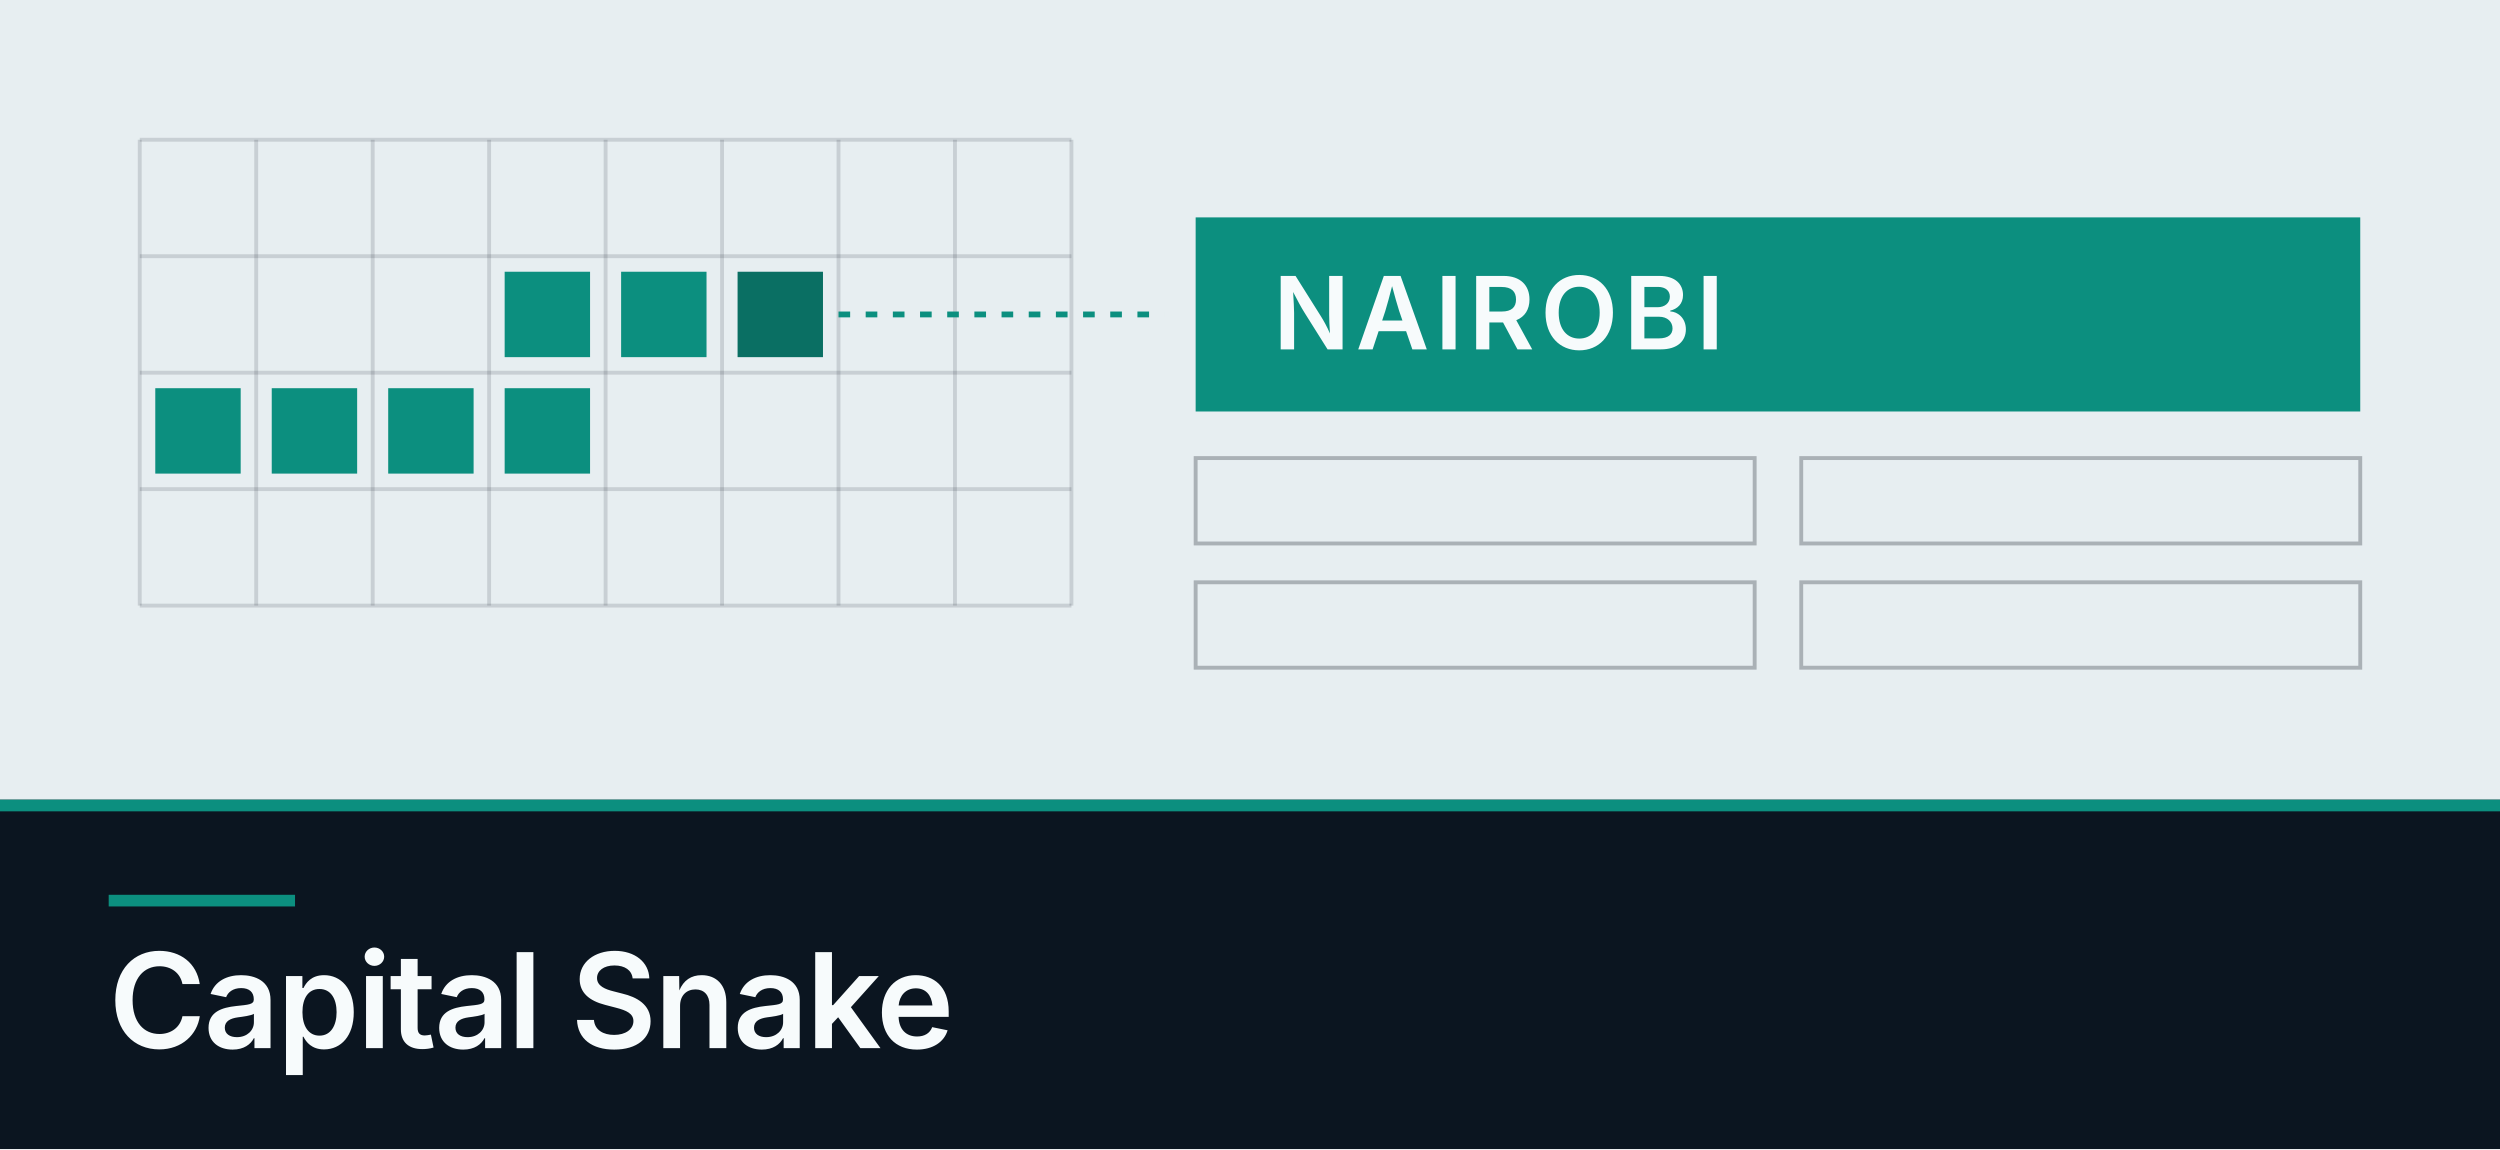
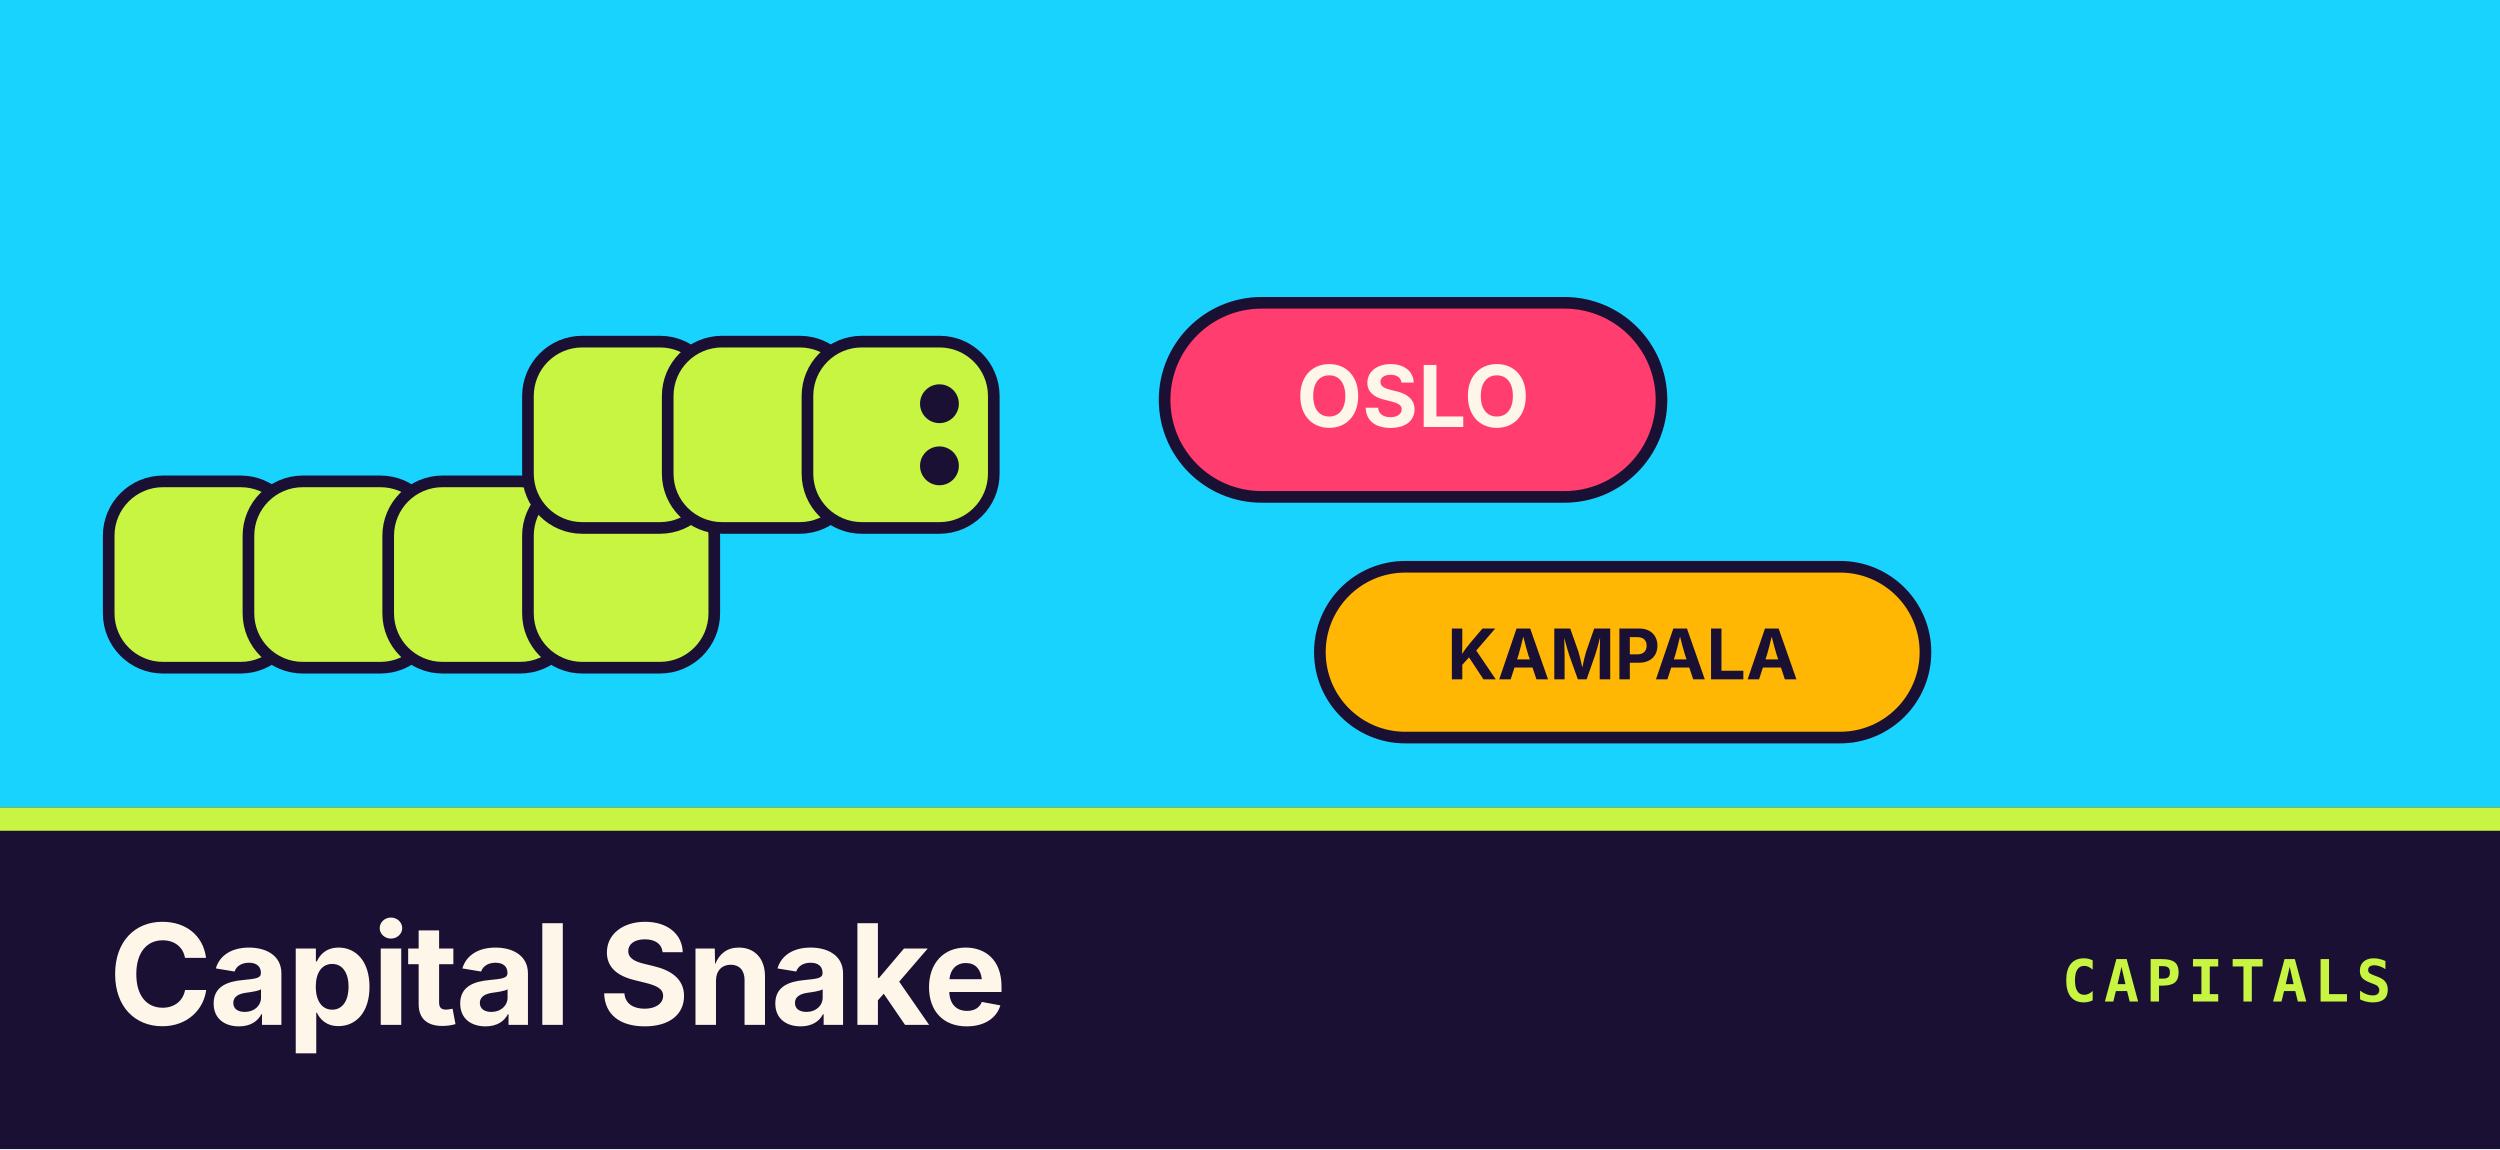
<svg xmlns="http://www.w3.org/2000/svg" viewBox="0 0 644 296" width="644" height="296" role="img" aria-label="Capital Snake">
-   <rect width="644" height="296" fill="#E7EEF1" />
-   <rect x="0" y="206" width="644" height="90" fill="#0B1520" />
-   <rect x="0" y="206" width="644" height="3" fill="#0C8F7F" />
-   <g stroke="#0B1520" stroke-opacity="0.14" stroke-width="1">
-     <line x1="36" y1="36" x2="276" y2="36" />
-     <line x1="36" y1="66" x2="276" y2="66" />
-     <line x1="36" y1="96" x2="276" y2="96" />
-     <line x1="36" y1="126" x2="276" y2="126" />
-     <line x1="36" y1="156" x2="276" y2="156" />
-     <line x1="36" y1="36" x2="36" y2="156" />
-     <line x1="66" y1="36" x2="66" y2="156" />
-     <line x1="96" y1="36" x2="96" y2="156" />
-     <line x1="126" y1="36" x2="126" y2="156" />
-     <line x1="156" y1="36" x2="156" y2="156" />
-     <line x1="186" y1="36" x2="186" y2="156" />
-     <line x1="216" y1="36" x2="216" y2="156" />
-     <line x1="246" y1="36" x2="246" y2="156" />
-     <line x1="276" y1="36" x2="276" y2="156" />
+   <rect width="644" height="296" fill="#19D3FF" />
+   <g fill="#C8F542" stroke="#1A1033" stroke-width="3">
+     <rect x="28" y="124" width="48" height="48" rx="14" />
+     <rect x="64" y="124" width="48" height="48" rx="14" />
+     <rect x="100" y="124" width="48" height="48" rx="14" />
+     <rect x="136" y="124" width="48" height="48" rx="14" />
+     <rect x="136" y="88" width="48" height="48" rx="14" />
+     <rect x="172" y="88" width="48" height="48" rx="14" />
+     <rect x="208" y="88" width="48" height="48" rx="14" />
  </g>
-   <g fill="#0C8F7F">
-     <rect x="40" y="100" width="22" height="22" />
-     <rect x="70" y="100" width="22" height="22" />
-     <rect x="100" y="100" width="22" height="22" />
-     <rect x="130" y="100" width="22" height="22" />
-     <rect x="130" y="70" width="22" height="22" />
-     <rect x="160" y="70" width="22" height="22" />
-   </g>
-   <rect x="190" y="70" width="22" height="22" fill="#0A6F63" />
-   <line x1="216" y1="81" x2="300" y2="81" stroke="#0C8F7F" stroke-width="1.5" stroke-dasharray="3 4" />
-   <rect x="308" y="56" width="300" height="50" fill="#0C8F7F" />
-   <text x="328" y="90" font-family="Inter, 'Noto Sans', 'Segoe UI', Helvetica, Arial, sans-serif" font-size="26" font-weight="600" fill="#F7FBFC" letter-spacing="1.5">NAIROBI</text>
-   <g fill="none" stroke="#0B1520" stroke-opacity="0.28" stroke-width="1">
-     <rect x="308" y="118" width="144" height="22" />
-     <rect x="464" y="118" width="144" height="22" />
-     <rect x="308" y="150" width="144" height="22" />
-     <rect x="464" y="150" width="144" height="22" />
-   </g>
-   <line x1="28" y1="232" x2="76" y2="232" stroke="#0C8F7F" stroke-width="3" />
-   <text x="28" y="270" font-family="Inter, 'Noto Sans', 'Segoe UI', Helvetica, Arial, sans-serif" font-size="34" font-weight="600" fill="#F7FBFC" letter-spacing="-0.6">Capital Snake</text>
+   <circle cx="242" cy="104" r="5" fill="#1A1033" />
+   <circle cx="242" cy="120" r="5" fill="#1A1033" />
+   <rect x="300" y="78" width="128" height="50" rx="25" fill="#FF3D6E" stroke="#1A1033" stroke-width="3" />
+   <text x="364" y="110" text-anchor="middle" font-family="Inter, system-ui, -apple-system, 'Segoe UI', sans-serif" font-size="22" font-weight="700" fill="#FFF6EA" letter-spacing="0" opacity="1">OSLO</text>
+   <rect x="340" y="146" width="156" height="44" rx="22" fill="#FFB703" stroke="#1A1033" stroke-width="3" />
+   <text x="418" y="175" text-anchor="middle" font-family="Inter, system-ui, -apple-system, 'Segoe UI', sans-serif" font-size="18" font-weight="700" fill="#1A1033" letter-spacing="0" opacity="1">KAMPALA</text>
+   <rect x="0" y="208" width="644" height="88" fill="#1A1033" />
+   <rect x="0" y="208" width="644" height="6" fill="#C8F542" />
+   <text x="28" y="264" font-family="Inter, system-ui, -apple-system, 'Segoe UI', sans-serif" font-size="36" font-weight="700" fill="#FFF6EA" letter-spacing="-0.8">Capital Snake</text>
+   <text x="616" y="258" text-anchor="end" font-family="'JetBrains Mono', ui-monospace, Menlo, Consolas, monospace" font-size="15" font-weight="600" fill="#C8F542" letter-spacing="1.8">CAPITALS</text>
</svg>
